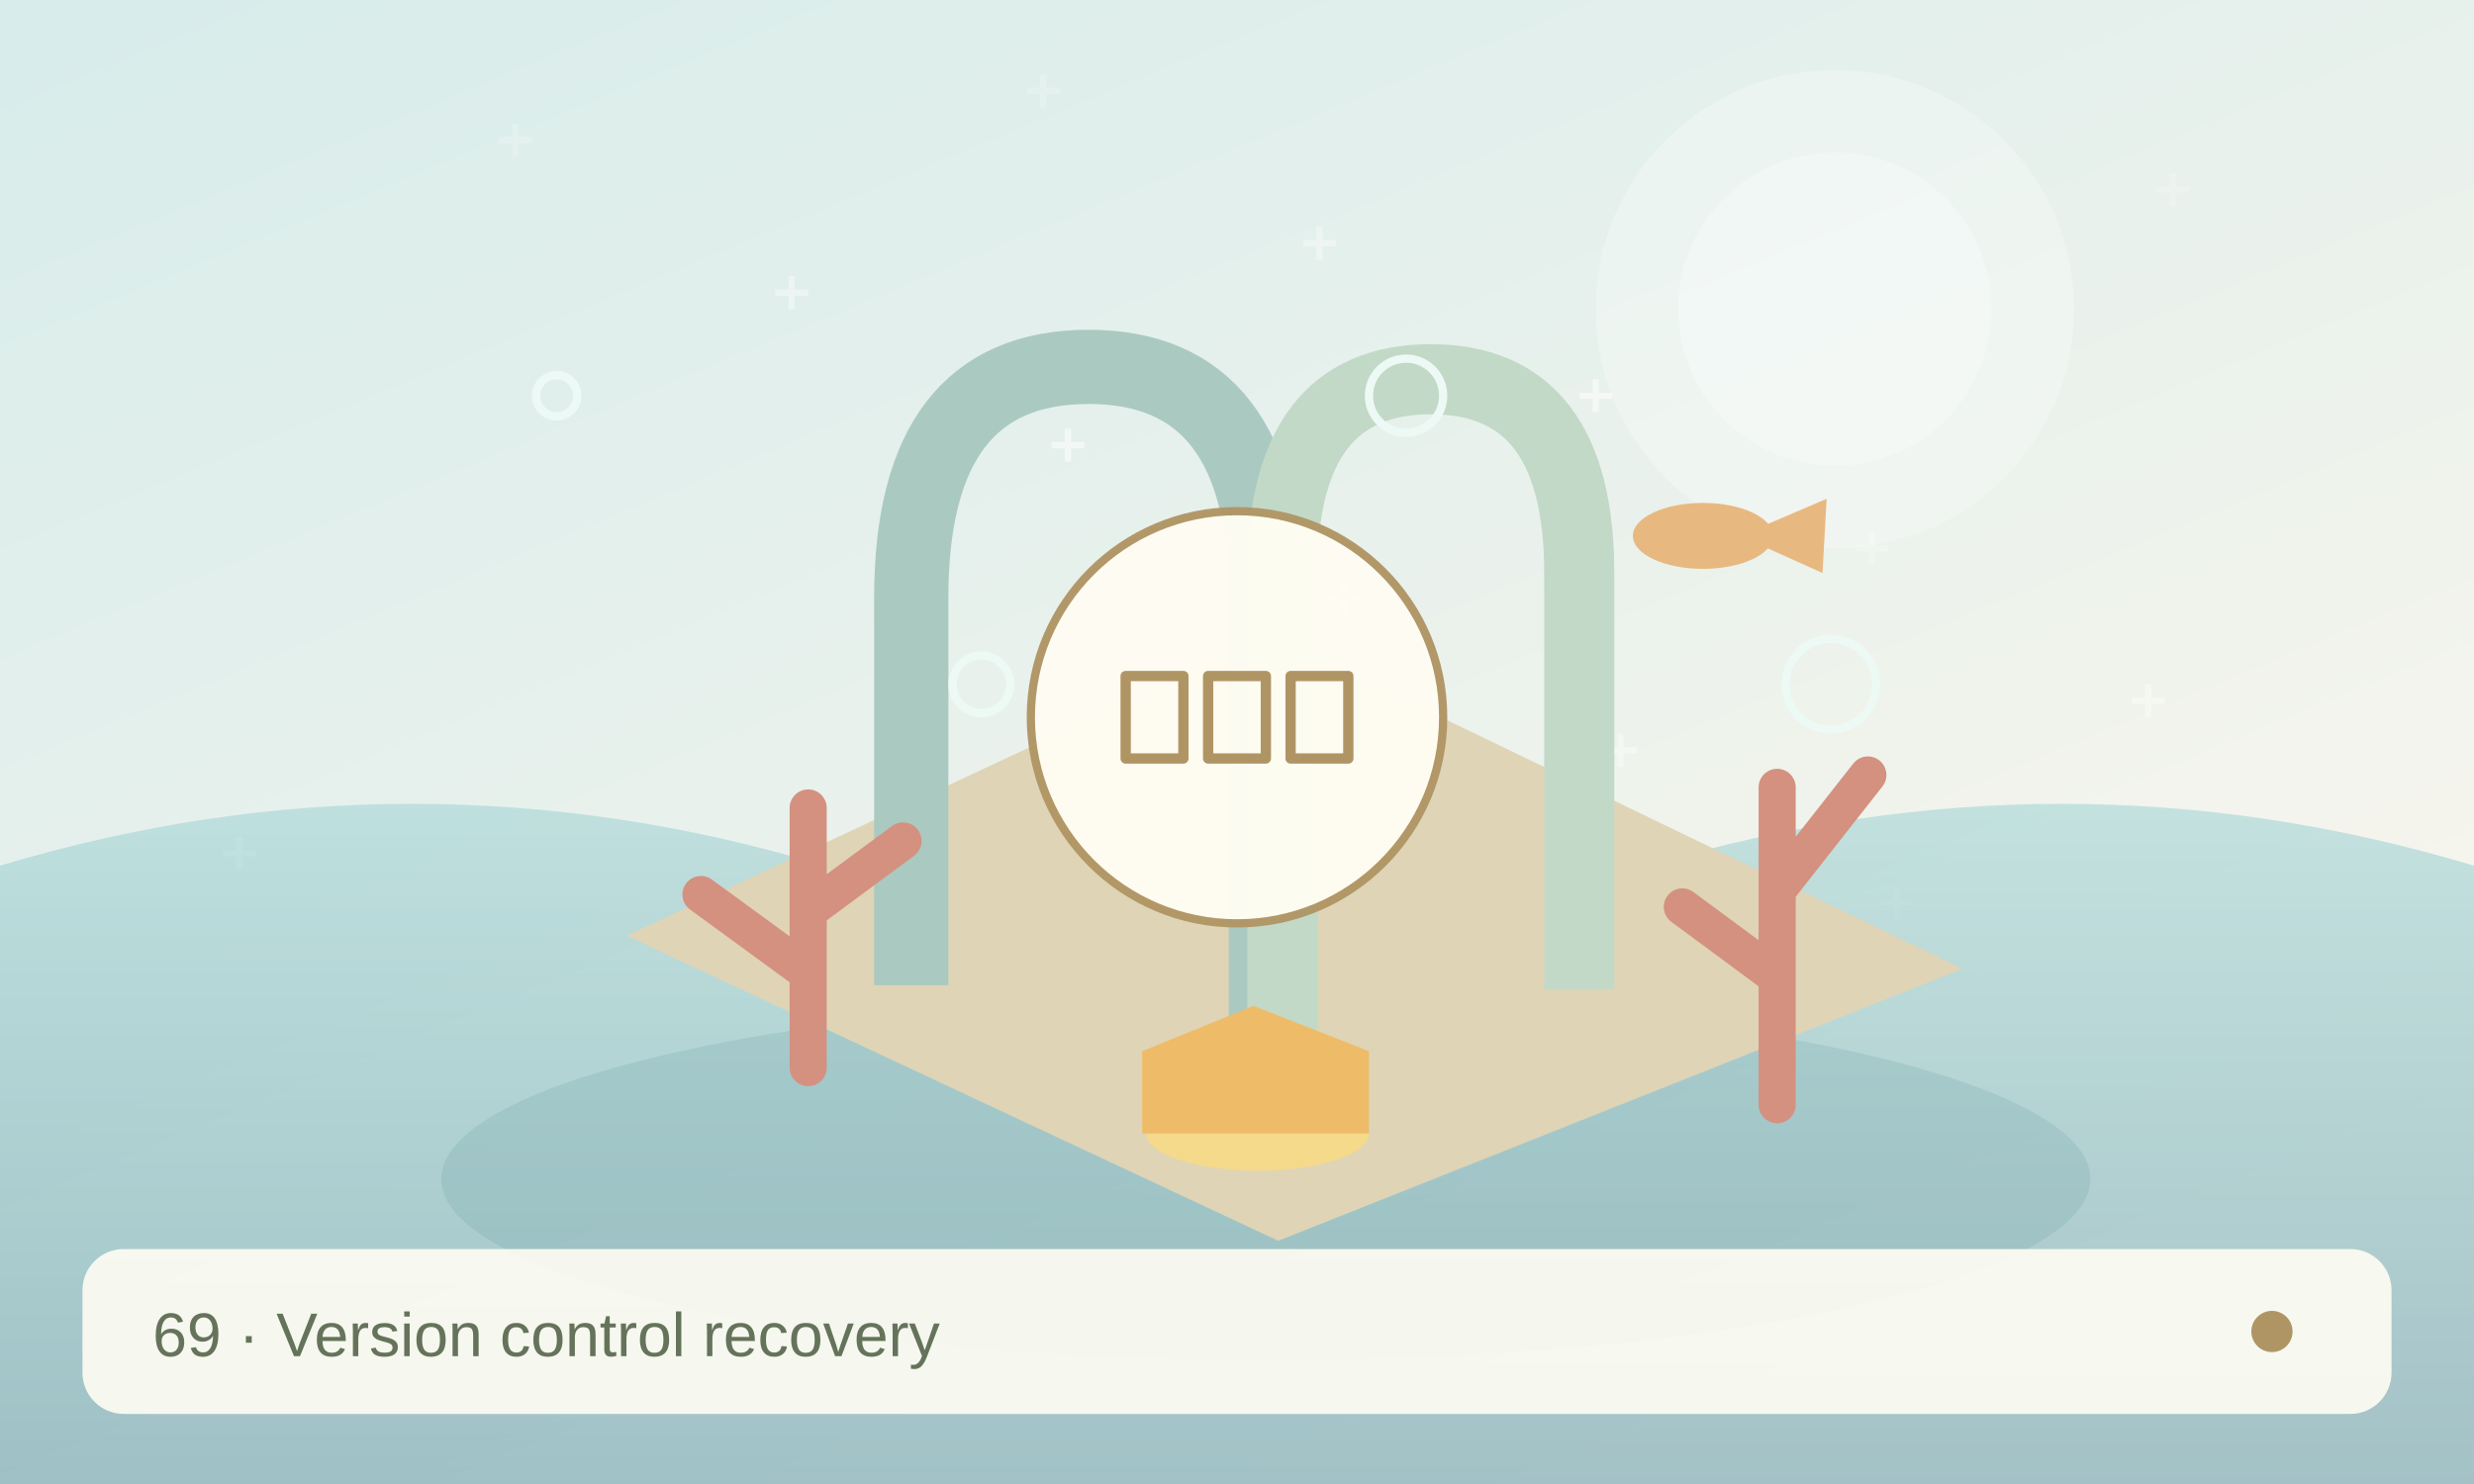
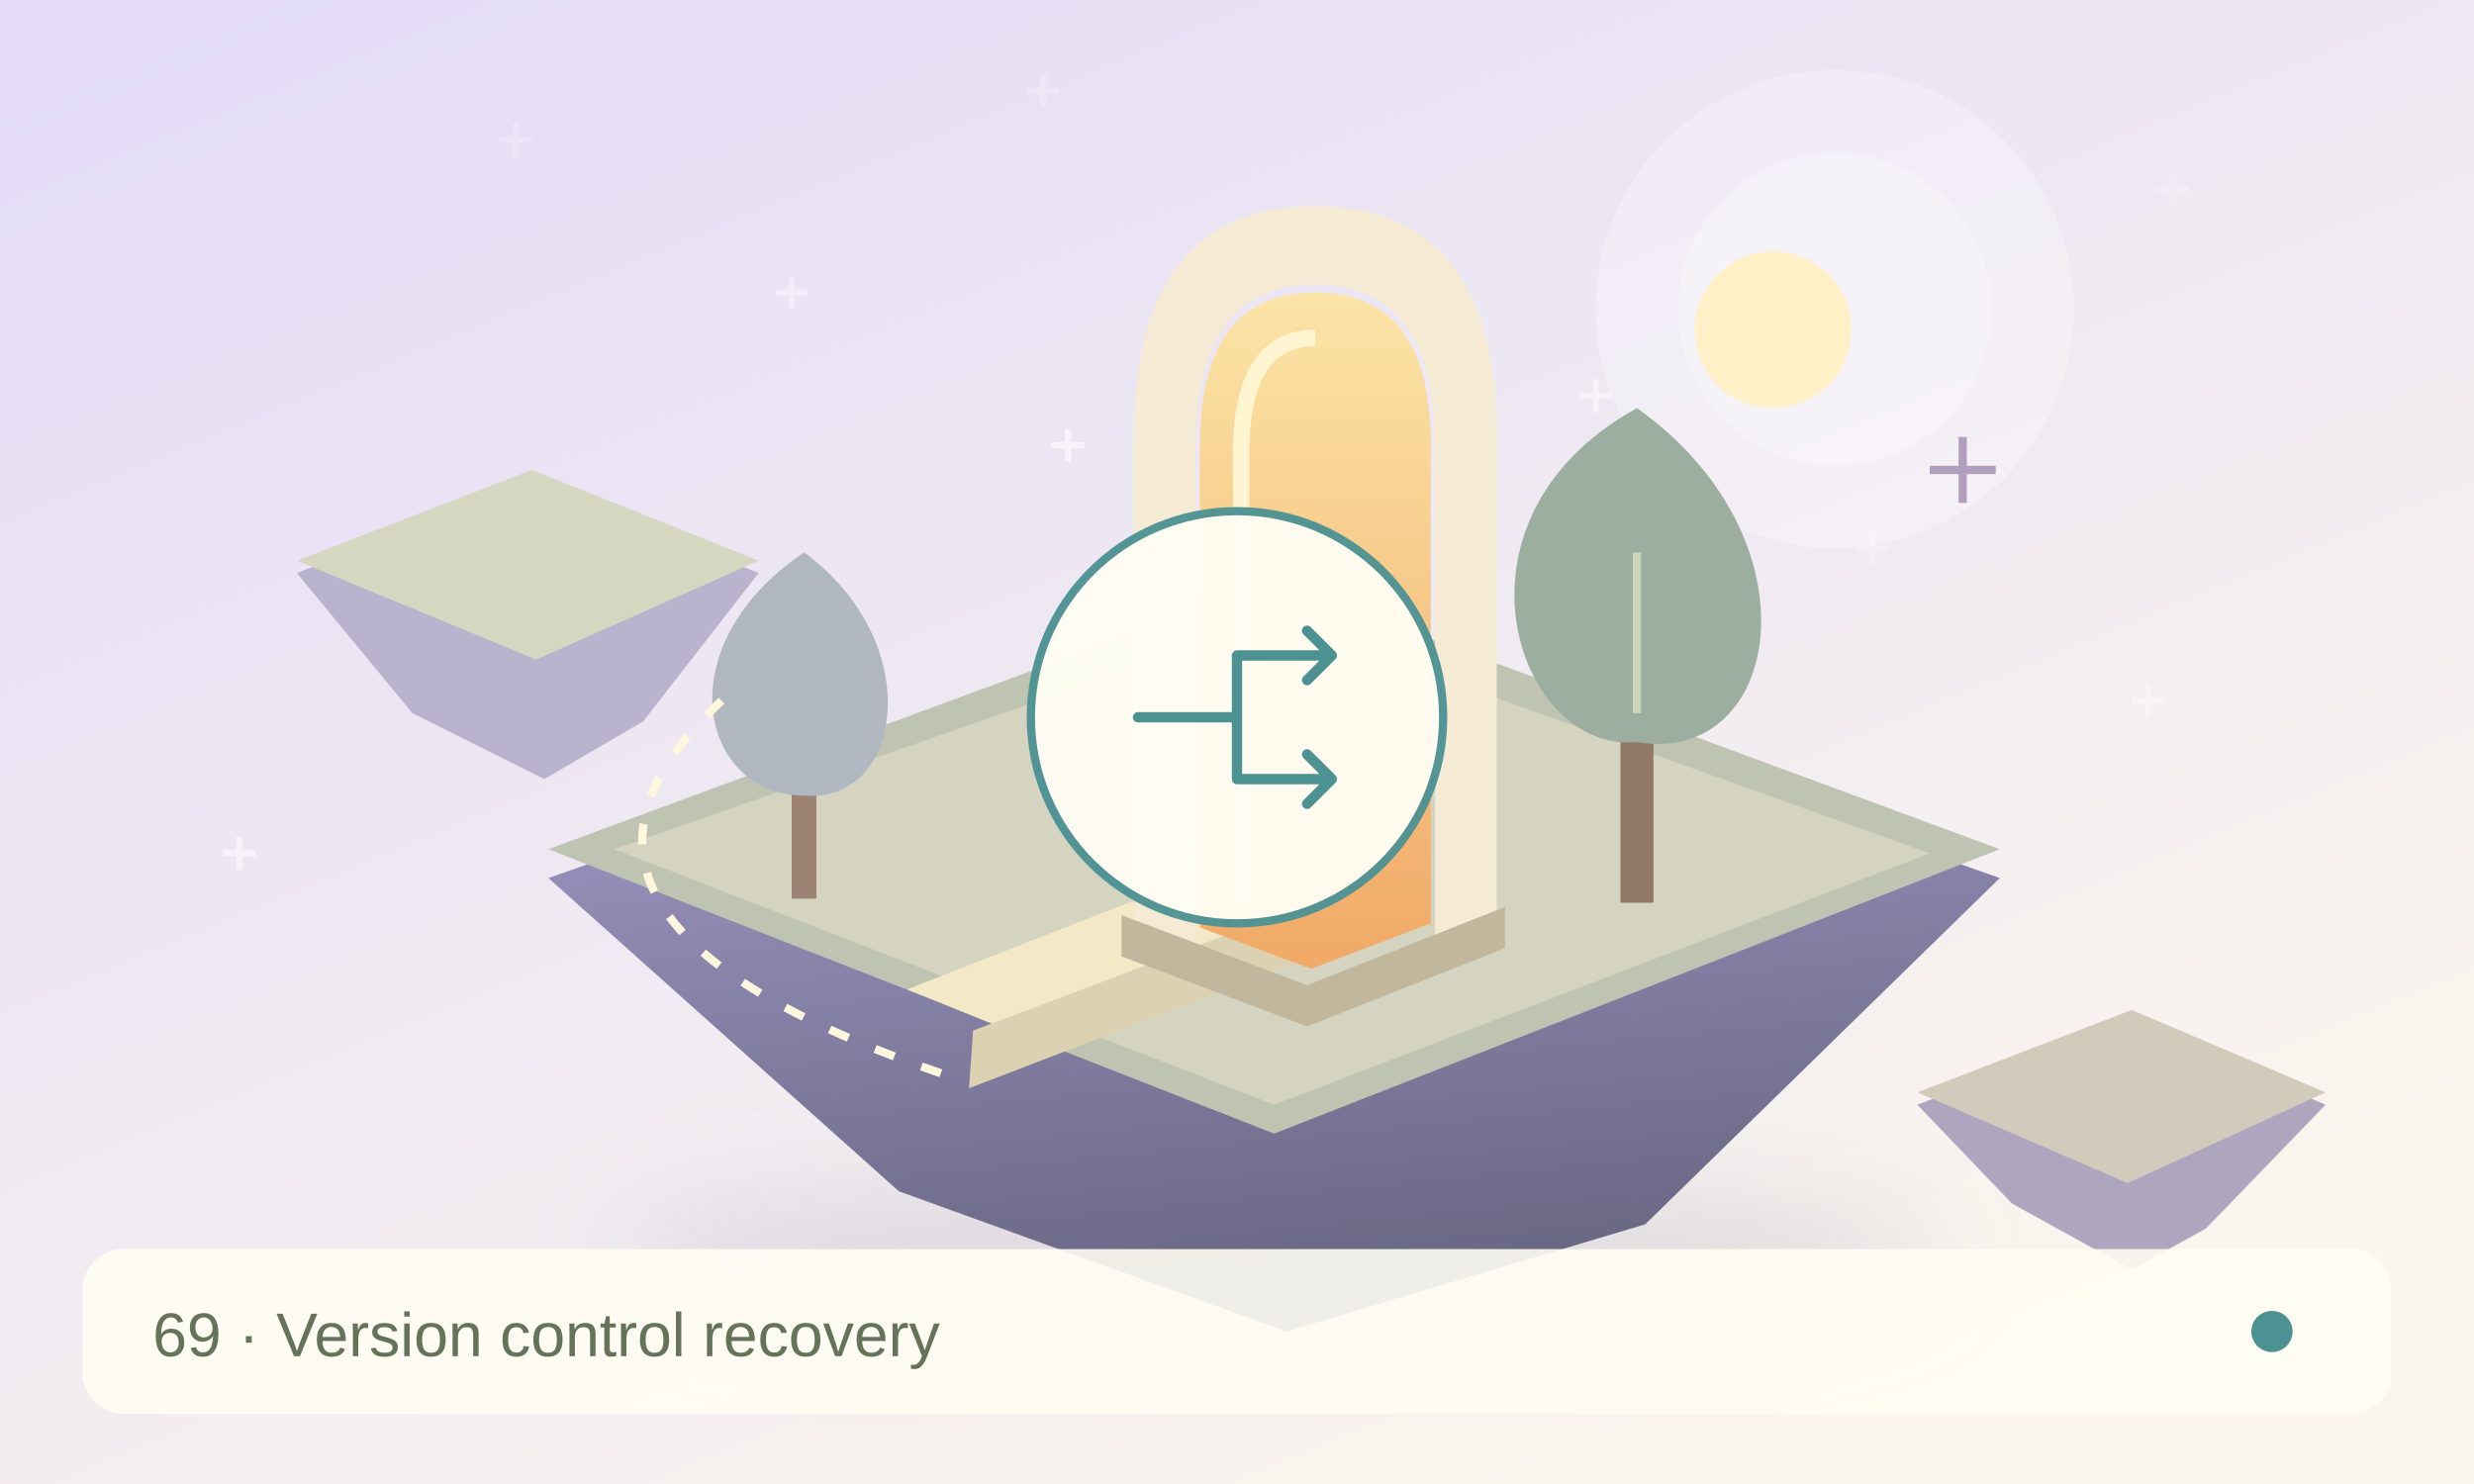
<svg xmlns="http://www.w3.org/2000/svg" class="world-art " viewBox="0 0 600 360" role="img" aria-label="Version control recovery: Understand the history before rewriting it">
  <defs>
    <linearGradient id="_R_0_bg" x2="0.7" y2="1">
-       <stop stop-color="#d7eceb" />
+       <stop stop-color="#e3dbf8" />
      <stop offset="1" stop-color="#faf6ed" />
    </linearGradient>
    <linearGradient id="_R_0_stone" x2=".2" y2="1">
      <stop stop-color="#aaa0d1" />
      <stop offset="1" stop-color="#686783" />
    </linearGradient>
    <linearGradient id="_R_0_portal" x2="0" y2="1">
      <stop stop-color="#fbe4a6" />
      <stop offset="1" stop-color="#f1a967" />
    </linearGradient>
    <linearGradient id="_R_0_water" x2="0" y2="1">
      <stop stop-color="#a4d5d5" />
      <stop offset="1" stop-color="#699fac" />
    </linearGradient>
    <filter id="_R_0_shadow" x="-50%" y="-50%" width="200%" height="200%">
      <feGaussianBlur stdDeviation="12" />
    </filter>
  </defs>
  <rect width="600" height="360" fill="url(#_R_0_bg)" />
  <circle cx="445" cy="75" r="58" fill="#fff" opacity=".25" />
  <circle cx="445" cy="75" r="38" fill="#fff" opacity=".25" />
  <g opacity="0.2" transform="translate(253 22)">
    <path d="M0-4V4M-4 0H4" stroke="#fff" stroke-width="1.5" />
  </g>
  <g opacity="0.36" transform="translate(320 59)">
    <path d="M0-4V4M-4 0H4" stroke="#fff" stroke-width="1.5" />
  </g>
  <g opacity="0.52" transform="translate(387 96)">
    <path d="M0-4V4M-4 0H4" stroke="#fff" stroke-width="1.5" />
  </g>
  <g opacity="0.2" transform="translate(454 133)">
    <path d="M0-4V4M-4 0H4" stroke="#fff" stroke-width="1.5" />
  </g>
  <g opacity="0.36" transform="translate(521 170)">
    <path d="M0-4V4M-4 0H4" stroke="#fff" stroke-width="1.5" />
  </g>
  <g opacity="0.52" transform="translate(58 207)">
    <path d="M0-4V4M-4 0H4" stroke="#fff" stroke-width="1.5" />
  </g>
  <g opacity="0.2" transform="translate(125 34)">
    <path d="M0-4V4M-4 0H4" stroke="#fff" stroke-width="1.5" />
  </g>
  <g opacity="0.36" transform="translate(192 71)">
    <path d="M0-4V4M-4 0H4" stroke="#fff" stroke-width="1.5" />
  </g>
  <g opacity="0.52" transform="translate(259 108)">
    <path d="M0-4V4M-4 0H4" stroke="#fff" stroke-width="1.5" />
  </g>
  <g opacity="0.2" transform="translate(326 145)">
    <path d="M0-4V4M-4 0H4" stroke="#fff" stroke-width="1.5" />
  </g>
  <g opacity="0.36" transform="translate(393 182)">
    <path d="M0-4V4M-4 0H4" stroke="#fff" stroke-width="1.5" />
  </g>
  <g opacity="0.52" transform="translate(460 219)">
    <path d="M0-4V4M-4 0H4" stroke="#fff" stroke-width="1.5" />
  </g>
  <g opacity="0.2" transform="translate(527 46)">
    <path d="M0-4V4M-4 0H4" stroke="#fff" stroke-width="1.5" />
  </g>
  <g>
-     <path d="M0 210q100-30 200 0t200 0 200 0v150H0" fill="url(#_R_0_water)" opacity=".6" />
-     <ellipse cx="307" cy="286" rx="200" ry="44" fill="#71a5a9" opacity=".24" />
-     <path d="m152 227 156-73 168 81-166 66Z" fill="#dfd4b6" />
-     <path d="M221 239v-94q0-56 43-56t43 56v114" stroke="#aac9c1" stroke-width="18" fill="none" />
-     <path d="M311 254v-115q0-47 36-47t36 47v101" stroke="#c2d9c7" stroke-width="17" fill="none" />
-     <path d="M196 259v-63m0 40-26-19m26 4 23-17m212 64v-77m0 46-23-17m23-4 22-28" fill="none" stroke="#d49180" stroke-width="9" stroke-linecap="round" />
-     <ellipse cx="305" cy="275" rx="27" ry="9" fill="#f4da8a" />
-     <path d="M277 275v-20l27-11 28 11v20" fill="#eebc69" />
-     <circle cx="135" cy="96" r="5" stroke="#edf9f5" stroke-width="2" fill="none" />
-     <circle cx="238" cy="166" r="7" stroke="#edf9f5" stroke-width="2" fill="none" />
-     <circle cx="341" cy="96" r="9" stroke="#edf9f5" stroke-width="2" fill="none" />
-     <circle cx="444" cy="166" r="11" stroke="#edf9f5" stroke-width="2" fill="none" />
-     <path d="m422 130 21-9-1 18Z" fill="#e8b881" />
-     <ellipse cx="413" cy="130" rx="17" ry="8" fill="#e8b881" />
+     <ellipse cx="310" cy="305" rx="161" ry="20" fill="#7b779d" opacity=".18" filter="url(#_R_0_shadow)" />
+     <path d="m133 213 176-62 176 62-86 84-87 26-94-34Z" fill="url(#_R_0_stone)" />
+     <path d="m133 206 176-65 176 65-176 69Z" fill="#bfc3b2" />
+     <path d="m149 206 160-56 159 57-159 61Z" fill="#d5d4c0" />
+     <path d="m220 240 92-36 34 12-94 37Z" fill="#f3e9c6" />
+     <path d="m236 250 90-34v13l-91 35" fill="#dcd2b2" />
+     <path d="M275 225V106q0-56 44-56t44 56v115l-15 7V108q0-39-29-39t-29 39v123Z" fill="#f5ead3" />
+     <path d="M291 225V108q0-37 28-37t28 37v116l-29 11Z" fill="url(#_R_0_portal)" />
+     <path d="M301 219V110q0-28 18-28" stroke="#fff5d1" stroke-width="4" fill="none" />
+     <path d="m272 222 45 17 48-19v10l-48 19-45-17Z" fill="#c0b79c" />
+     <g transform="translate(397 165)">
+       <path d="M0 0v54" stroke="#927965" stroke-width="8" />
+       <path d="M0-66C-49-39-29 18 0 15 35 21 45-34 0-66Z" fill="#9baea0" />
+       <path d="M0-31V8" stroke="#ccd5b9" stroke-width="2" />
+     </g>
+     <g transform="translate(195 183)">
+       <path d="M0 0v35" stroke="#9b8273" stroke-width="6" />
+       <path d="M0-49C-34-26-25 10 0 10 24 12 30-27 0-49Z" fill="#b1b7c0" />
+     </g>
+     <path d="m72 139 57-22 55 22-28 36-24 14-32-16Z" fill="#b9b3ce" />
+     <path d="m72 136 57-22 55 22-54 24Z" fill="#d5d7c1" />
+     <path d="m465 268 52-20 47 20-29 30-18 10-29-16Z" fill="#aea5bf" />
+     <path d="m465 265 52-20 47 20-48 22Z" fill="#d2caba" />
+     <path d="M175 170q-57 53 55 91" stroke="#fff7dd" stroke-width="2" stroke-dasharray="5 7" fill="none" />
+     <circle cx="430" cy="80" r="19" fill="#fff0c8" />
+     <path d="M476 106v16m-8-8h16" stroke="#b09fbd" stroke-width="2" />
  </g>
  <g transform="translate(300 174)">
-     <circle r="50" fill="#fffdf2" stroke="#b09564" stroke-width="2" opacity=".96" />
-     <g stroke="#b09564" stroke-width="2.5" fill="none" stroke-linecap="round" stroke-linejoin="round">
-       <path d="M-27-10h14v20h-14ZM-7-10H7v20H-7ZM13-10h14v20H13Z" />
+     <circle r="50" fill="#fffdf2" stroke="#4d9293" stroke-width="2" opacity=".96" />
+     <g stroke="#4d9293" stroke-width="2.5" fill="none" stroke-linecap="round" stroke-linejoin="round">
+       <path d="M-24 0H0M0 0v-15h23M0 0v15h23M17-21l6 6-6 6M17 9l6 6-6 6" />
    </g>
  </g>
  <g>
    <rect x="20" y="303" width="560" height="40" rx="10" fill="#fffdf3" opacity=".9" />
    <text x="37" y="329" font-family="Arial,sans-serif" font-size="15" fill="#65735b">69 · Version control recovery</text>
-     <circle cx="551" cy="323" r="5" fill="#b09564" />
+     <circle cx="551" cy="323" r="5" fill="#4d9293" />
  </g>
</svg>
